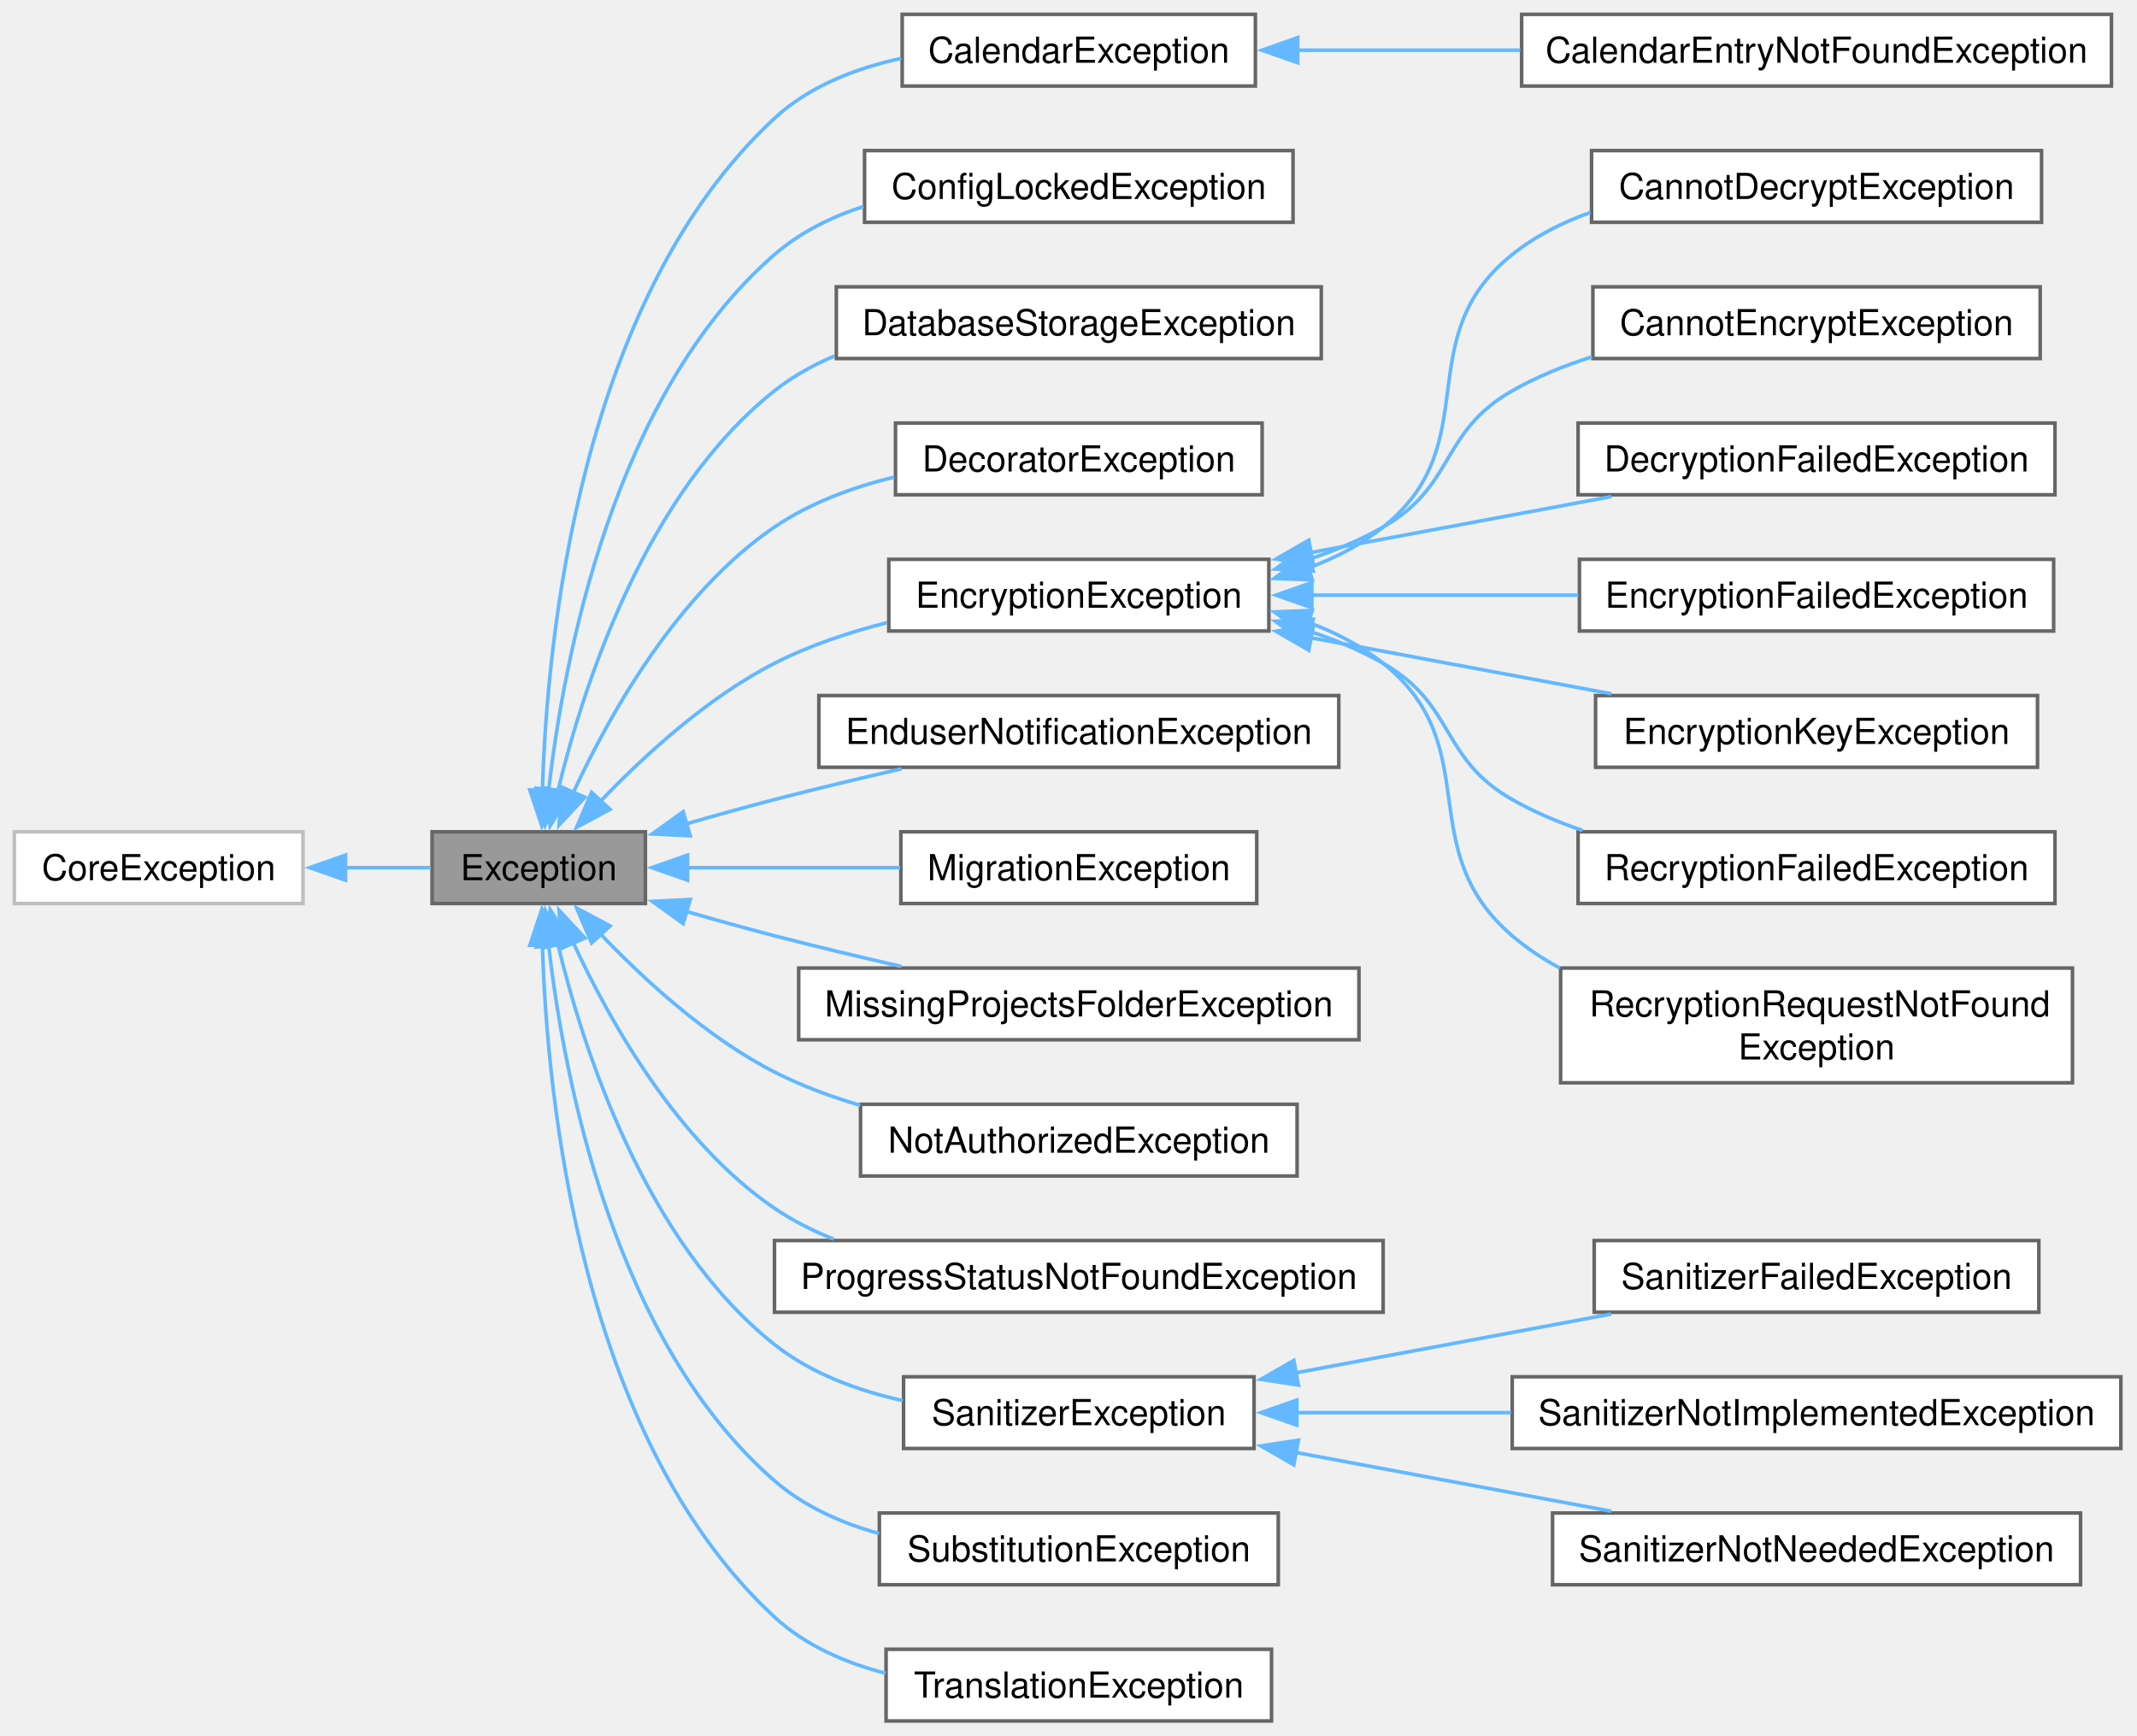
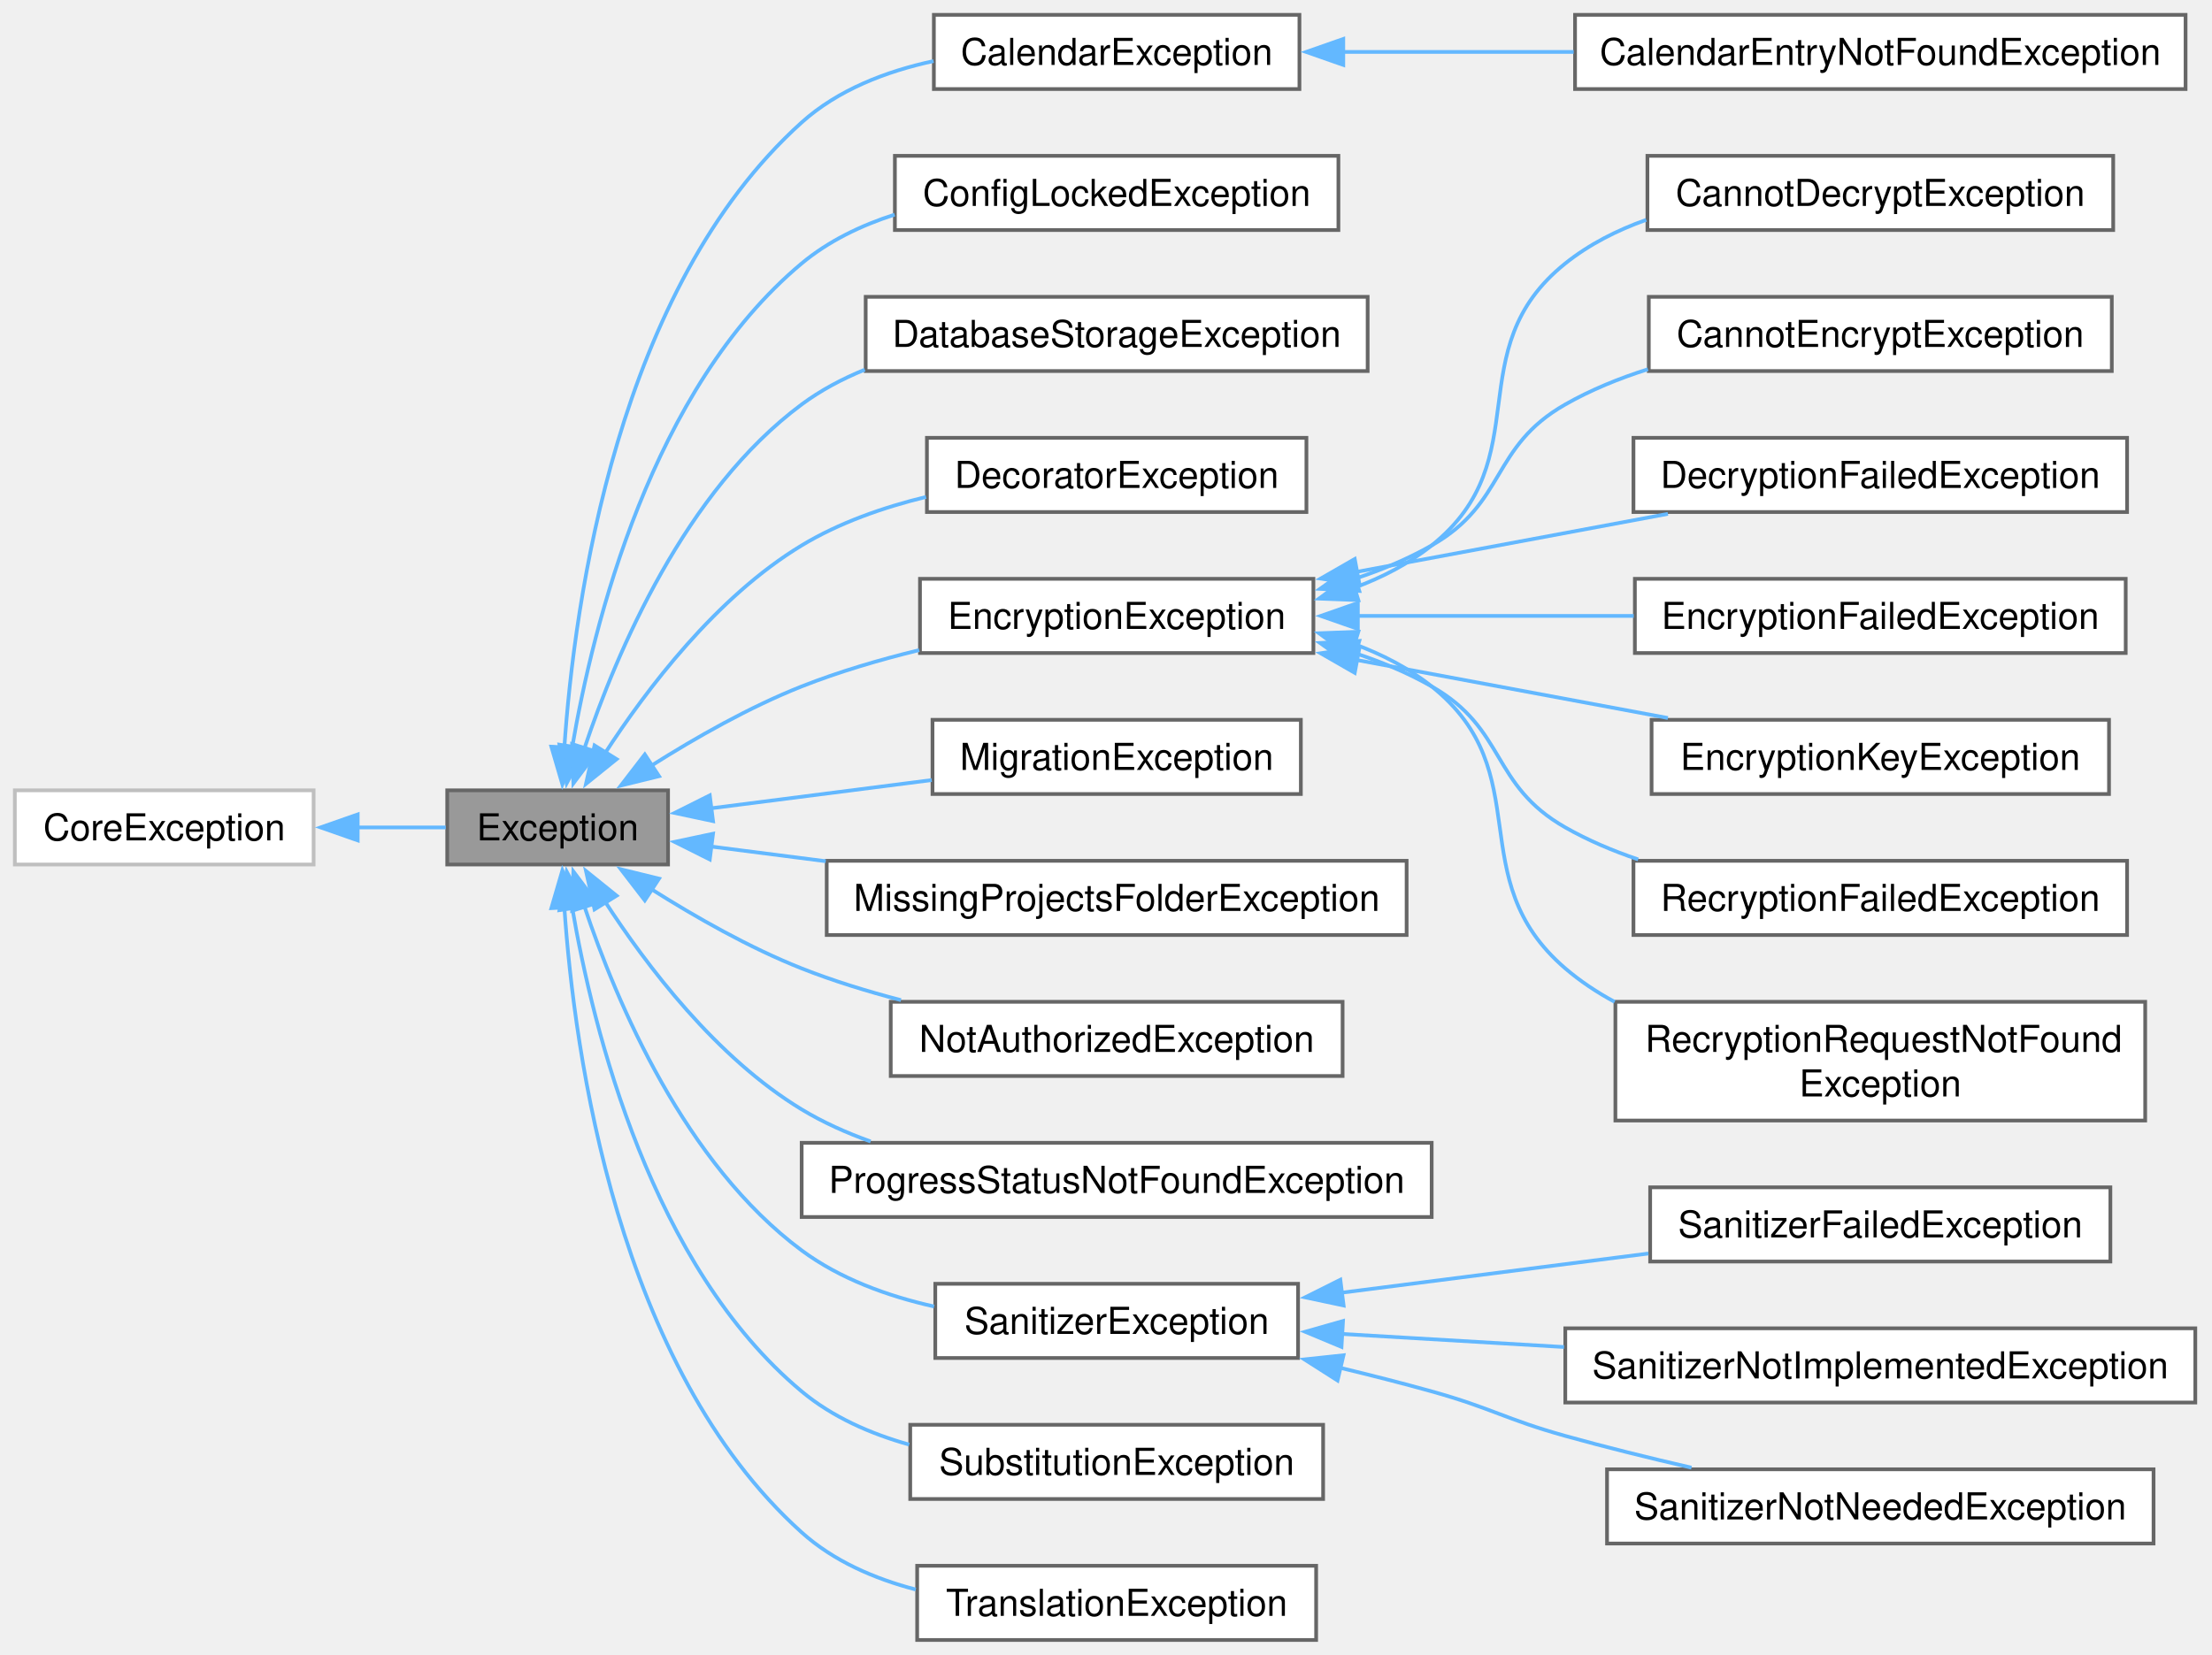
- <svg xmlns="http://www.w3.org/2000/svg" xmlns:xlink="http://www.w3.org/1999/xlink" width="596pt" height="484pt" viewBox="0.00 0.00 596.00 484.00">
-   <g id="graph0" class="graph" transform="scale(1 1) rotate(0) translate(4 480)">
+ <svg xmlns="http://www.w3.org/2000/svg" xmlns:xlink="http://www.w3.org/1999/xlink" width="596pt" height="446pt" viewBox="0.00 0.00 596.00 446.00">
+   <g id="graph0" class="graph" transform="scale(1 1) rotate(0) translate(4 442)">
    <g id="Node000001" class="node">
      <g id="a_Node000001">
        <a xlink:title="General abstraction base-class.">
-           <polygon fill="#999999" stroke="#666666" points="176,-248 116.5,-248 116.5,-228 176,-228 176,-248" />
-           <text xml:space="preserve" text-anchor="middle" x="146.25" y="-234.5" font-family="Helvetica,sans-Serif" font-size="10.00">Exception</text>
+           <polygon fill="#999999" stroke="#666666" points="176,-229 116.5,-229 116.5,-209 176,-209 176,-229" />
+           <text xml:space="preserve" text-anchor="middle" x="146.25" y="-215.5" font-family="Helvetica,sans-Serif" font-size="10.00">Exception</text>
        </a>
      </g>
    </g>
    <g id="Node000003" class="node">
      <g id="a_Node000003">
        <a xlink:href="class_o_c_a_1_1_c_a_f_e_v_d_b_1_1_exceptions_1_1_calendar_exception.html" target="_top" xlink:title="General abstraction base-class.">
-           <polygon fill="white" stroke="#666666" points="346.12,-476 247.62,-476 247.62,-456 346.12,-456 346.12,-476" />
-           <text xml:space="preserve" text-anchor="middle" x="296.88" y="-462.5" font-family="Helvetica,sans-Serif" font-size="10.00">CalendarException</text>
+           <polygon fill="white" stroke="#666666" points="346.12,-438 247.62,-438 247.62,-418 346.12,-418 346.12,-438" />
+           <text xml:space="preserve" text-anchor="middle" x="296.88" y="-424.5" font-family="Helvetica,sans-Serif" font-size="10.00">CalendarException</text>
        </a>
      </g>
    </g>
    <g id="edge2_Node000001_Node000003" class="edge">
      <g id="a_edge2_Node000001_Node000003">
        <a xlink:title=" ">
-           <path fill="none" stroke="#63b8ff" d="M147.27,-259.48C148.53,-301.91 157.67,-396.74 212,-447 221.64,-455.92 234.57,-460.96 247.38,-463.72" />
-           <polygon fill="#63b8ff" stroke="#63b8ff" points="150.77,-259.55 147.11,-249.61 143.77,-259.67 150.77,-259.55" />
+           <path fill="none" stroke="#63b8ff" d="M148.05,-240.43C150.73,-279.94 162.31,-364.3 212,-409 221.77,-417.79 234.73,-422.78 247.54,-425.54" />
+           <polygon fill="#63b8ff" stroke="#63b8ff" points="151.55,-240.39 147.53,-230.59 144.56,-240.76 151.55,-240.39" />
        </a>
      </g>
    </g>
    <g id="Node000005" class="node">
      <g id="a_Node000005">
        <a xlink:href="class_o_c_a_1_1_c_a_f_e_v_d_b_1_1_exceptions_1_1_config_locked_exception.html" target="_top" xlink:title=" ">
-           <polygon fill="white" stroke="#666666" points="356.62,-438 237.12,-438 237.12,-418 356.62,-418 356.62,-438" />
-           <text xml:space="preserve" text-anchor="middle" x="296.88" y="-424.5" font-family="Helvetica,sans-Serif" font-size="10.00">ConfigLockedException</text>
+           <polygon fill="white" stroke="#666666" points="356.62,-400 237.12,-400 237.12,-380 356.62,-380 356.62,-400" />
+           <text xml:space="preserve" text-anchor="middle" x="296.88" y="-386.5" font-family="Helvetica,sans-Serif" font-size="10.00">ConfigLockedException</text>
        </a>
      </g>
    </g>
    <g id="edge4_Node000001_Node000005" class="edge">
      <g id="a_edge4_Node000001_Node000005">
        <a xlink:title=" ">
-           <path fill="none" stroke="#63b8ff" d="M149.01,-259.58C153.18,-296.09 167,-369.87 212,-409 219.1,-415.17 227.78,-419.46 236.84,-422.41" />
-           <polygon fill="#63b8ff" stroke="#63b8ff" points="152.51,-259.46 148.05,-249.85 145.54,-260.14 152.51,-259.46" />
+           <path fill="none" stroke="#63b8ff" d="M150.16,-240.53C155.83,-273.77 171.58,-337.27 212,-371 219.22,-377.03 227.97,-381.24 237.05,-384.16" />
+           <polygon fill="#63b8ff" stroke="#63b8ff" points="153.66,-240.24 148.68,-230.89 146.74,-241.3 153.66,-240.24" />
        </a>
      </g>
    </g>
    <g id="Node000006" class="node">
      <g id="a_Node000006">
        <a xlink:href="class_o_c_a_1_1_c_a_f_e_v_d_b_1_1_exceptions_1_1_database_storage_exception.html" target="_top" xlink:title="Exception class tag for the database storage backend.">
-           <polygon fill="white" stroke="#666666" points="364.5,-400 229.25,-400 229.25,-380 364.5,-380 364.5,-400" />
-           <text xml:space="preserve" text-anchor="middle" x="296.88" y="-386.5" font-family="Helvetica,sans-Serif" font-size="10.00">DatabaseStorageException</text>
+           <polygon fill="white" stroke="#666666" points="364.5,-362 229.25,-362 229.25,-342 364.5,-342 364.5,-362" />
+           <text xml:space="preserve" text-anchor="middle" x="296.88" y="-348.5" font-family="Helvetica,sans-Serif" font-size="10.00">DatabaseStorageException</text>
        </a>
      </g>
    </g>
    <g id="edge5_Node000001_Node000006" class="edge">
      <g id="a_edge5_Node000001_Node000006">
        <a xlink:title=" ">
-           <path fill="none" stroke="#63b8ff" d="M151.58,-259.36C158.77,-289.1 176.08,-342.52 212,-371 217.03,-374.99 222.74,-378.17 228.75,-380.71" />
-           <polygon fill="#63b8ff" stroke="#63b8ff" points="155.02,-258.68 149.43,-249.68 148.19,-260.2 155.02,-258.68" />
+           <path fill="none" stroke="#63b8ff" d="M153.47,-240.32C162.19,-266.33 180.6,-309.7 212,-333 217.16,-336.83 222.95,-339.9 229.01,-342.37" />
+           <polygon fill="#63b8ff" stroke="#63b8ff" points="156.83,-239.36 150.49,-230.87 150.15,-241.46 156.83,-239.36" />
        </a>
      </g>
    </g>
    <g id="Node000007" class="node">
      <g id="a_Node000007">
        <a xlink:href="class_o_c_a_1_1_c_a_f_e_v_d_b_1_1_exceptions_1_1_decorator_exception.html" target="_top" xlink:title="Base-class for database exceptions.">
-           <polygon fill="white" stroke="#666666" points="348,-362 245.75,-362 245.75,-342 348,-342 348,-362" />
-           <text xml:space="preserve" text-anchor="middle" x="296.88" y="-348.5" font-family="Helvetica,sans-Serif" font-size="10.00">DecoratorException</text>
+           <polygon fill="white" stroke="#666666" points="348,-324 245.75,-324 245.75,-304 348,-304 348,-324" />
+           <text xml:space="preserve" text-anchor="middle" x="296.88" y="-310.5" font-family="Helvetica,sans-Serif" font-size="10.00">DecoratorException</text>
        </a>
      </g>
    </g>
    <g id="edge6_Node000001_Node000007" class="edge">
      <g id="a_edge6_Node000001_Node000007">
        <a xlink:title=" ">
-           <path fill="none" stroke="#63b8ff" d="M155.92,-259.01C166.07,-280.94 185.01,-314.63 212,-333 221.87,-339.72 233.77,-344.1 245.45,-346.94" />
-           <polygon fill="#63b8ff" stroke="#63b8ff" points="159.13,-257.63 151.91,-249.88 152.72,-260.44 159.13,-257.63" />
+           <path fill="none" stroke="#63b8ff" d="M158.88,-238.78C170.21,-256.28 189.06,-281.13 212,-295 222.09,-301.1 233.94,-305.25 245.51,-308.07" />
+           <polygon fill="#63b8ff" stroke="#63b8ff" points="162.14,-237.4 153.89,-230.75 156.19,-241.09 162.14,-237.4" />
        </a>
      </g>
    </g>
    <g id="Node000008" class="node">
      <g id="a_Node000008">
        <a xlink:href="class_o_c_a_1_1_c_a_f_e_v_d_b_1_1_exceptions_1_1_encryption_exception.html" target="_top" xlink:title="Base class for other exceptions.">
-           <polygon fill="white" stroke="#666666" points="349.88,-324 243.88,-324 243.88,-304 349.88,-304 349.88,-324" />
-           <text xml:space="preserve" text-anchor="middle" x="296.88" y="-310.5" font-family="Helvetica,sans-Serif" font-size="10.00">EncryptionException</text>
+           <polygon fill="white" stroke="#666666" points="349.88,-286 243.88,-286 243.88,-266 349.88,-266 349.88,-286" />
+           <text xml:space="preserve" text-anchor="middle" x="296.88" y="-272.5" font-family="Helvetica,sans-Serif" font-size="10.00">EncryptionException</text>
        </a>
      </g>
    </g>
    <g id="edge7_Node000001_Node000008" class="edge">
      <g id="a_edge7_Node000001_Node000008">
        <a xlink:title=" ">
-           <path fill="none" stroke="#63b8ff" d="M163.23,-256.26C175.37,-268.99 193.14,-285.37 212,-295 221.71,-299.96 232.7,-303.63 243.45,-306.36" />
-           <polygon fill="#63b8ff" stroke="#63b8ff" points="166.15,-254.26 156.81,-249.26 160.99,-259 166.15,-254.26" />
+           <path fill="none" stroke="#63b8ff" d="M171.55,-235.67C183.32,-243.11 197.94,-251.44 212,-257 222,-260.95 233,-264.19 243.66,-266.79" />
+           <polygon fill="#63b8ff" stroke="#63b8ff" points="173.57,-232.81 163.28,-230.28 169.74,-238.67 173.57,-232.81" />
        </a>
      </g>
    </g>
    <g id="Node000016" class="node">
      <g id="a_Node000016">
-         <a xlink:href="class_o_c_a_1_1_c_a_f_e_v_d_b_1_1_exceptions_1_1_enduser_notification_exception.html" target="_top" xlink:title="This exception should provide an error message which informs an end-user about an error.">
-           <polygon fill="white" stroke="#666666" points="369.38,-286 224.38,-286 224.38,-266 369.38,-266 369.38,-286" />
-           <text xml:space="preserve" text-anchor="middle" x="296.88" y="-272.5" font-family="Helvetica,sans-Serif" font-size="10.00">EnduserNotificationException</text>
-         </a>
-       </g>
-     </g>
-     <g id="edge15_Node000001_Node000016" class="edge">
-       <g id="a_edge15_Node000001_Node000016">
-         <a xlink:title=" ">
-           <path fill="none" stroke="#63b8ff" d="M187.27,-250.17C195.43,-252.53 203.97,-254.91 212,-257 223.42,-259.96 235.77,-262.91 247.41,-265.56" />
-           <polygon fill="#63b8ff" stroke="#63b8ff" points="188.51,-246.88 177.93,-247.42 186.53,-253.6 188.51,-246.88" />
-         </a>
-       </g>
-     </g>
-     <g id="Node000017" class="node">
-       <g id="a_Node000017">
        <a xlink:href="class_o_c_a_1_1_c_a_f_e_v_d_b_1_1_exceptions_1_1_migration_exception.html" target="_top" xlink:title="Base-class for database exceptions.">
          <polygon fill="white" stroke="#666666" points="346.5,-248 247.25,-248 247.25,-228 346.5,-228 346.5,-248" />
          <text xml:space="preserve" text-anchor="middle" x="296.88" y="-234.5" font-family="Helvetica,sans-Serif" font-size="10.00">MigrationException</text>
        </a>
      </g>
    </g>
-     <g id="edge16_Node000001_Node000017" class="edge">
-       <g id="a_edge16_Node000001_Node000017">
-         <a xlink:title=" ">
-           <path fill="none" stroke="#63b8ff" d="M187.73,-238C206.04,-238 227.83,-238 247.04,-238" />
-           <polygon fill="#63b8ff" stroke="#63b8ff" points="187.77,-234.5 177.77,-238 187.77,-241.5 187.77,-234.5" />
-         </a>
-       </g>
-     </g>
-     <g id="Node000018" class="node">
-       <g id="a_Node000018">
+     <g id="edge15_Node000001_Node000016" class="edge">
+       <g id="a_edge15_Node000001_Node000016">
+         <a xlink:title=" ">
+           <path fill="none" stroke="#63b8ff" d="M187.47,-224.14C205.83,-226.49 227.74,-229.29 247.04,-231.76" />
+           <polygon fill="#63b8ff" stroke="#63b8ff" points="188.12,-220.7 177.76,-222.9 187.24,-227.64 188.12,-220.7" />
+         </a>
+       </g>
+     </g>
+     <g id="Node000017" class="node">
+       <g id="a_Node000017">
        <a xlink:href="class_o_c_a_1_1_c_a_f_e_v_d_b_1_1_exceptions_1_1_missing_projects_folder_exception.html" target="_top" xlink:title=" ">
          <polygon fill="white" stroke="#666666" points="375,-210 218.75,-210 218.75,-190 375,-190 375,-210" />
          <text xml:space="preserve" text-anchor="middle" x="296.88" y="-196.5" font-family="Helvetica,sans-Serif" font-size="10.00">MissingProjectsFolderException</text>
        </a>
      </g>
    </g>
-     <g id="edge17_Node000001_Node000018" class="edge">
-       <g id="a_edge17_Node000001_Node000018">
-         <a xlink:title=" ">
-           <path fill="none" stroke="#63b8ff" d="M187.27,-225.83C195.43,-223.47 203.97,-221.09 212,-219 223.42,-216.04 235.77,-213.09 247.41,-210.44" />
-           <polygon fill="#63b8ff" stroke="#63b8ff" points="186.53,-222.4 177.93,-228.58 188.51,-229.12 186.53,-222.4" />
-         </a>
-       </g>
-     </g>
-     <g id="Node000019" class="node">
-       <g id="a_Node000019">
+     <g id="edge16_Node000001_Node000017" class="edge">
+       <g id="a_edge16_Node000001_Node000017">
+         <a xlink:title=" ">
+           <path fill="none" stroke="#63b8ff" d="M187.49,-213.86C197.14,-212.62 207.77,-211.26 218.49,-209.89" />
+           <polygon fill="#63b8ff" stroke="#63b8ff" points="187.24,-210.36 177.76,-215.1 188.12,-217.3 187.24,-210.36" />
+         </a>
+       </g>
+     </g>
+     <g id="Node000018" class="node">
+       <g id="a_Node000018">
        <a xlink:href="class_o_c_a_1_1_c_a_f_e_v_d_b_1_1_exceptions_1_1_not_authorized_exception.html" target="_top" xlink:title="Exception thrown if the AuthorizationService denies access.">
          <polygon fill="white" stroke="#666666" points="357.75,-172 236,-172 236,-152 357.75,-152 357.75,-172" />
          <text xml:space="preserve" text-anchor="middle" x="296.88" y="-158.5" font-family="Helvetica,sans-Serif" font-size="10.00">NotAuthorizedException</text>
        </a>
      </g>
    </g>
-     <g id="edge18_Node000001_Node000019" class="edge">
-       <g id="a_edge18_Node000001_Node000019">
-         <a xlink:title=" ">
-           <path fill="none" stroke="#63b8ff" d="M163.23,-219.74C175.37,-207.01 193.14,-190.63 212,-181 219.45,-177.2 227.65,-174.15 235.92,-171.71" />
-           <polygon fill="#63b8ff" stroke="#63b8ff" points="160.99,-217 156.81,-226.74 166.15,-221.74 160.99,-217" />
-         </a>
-       </g>
-     </g>
-     <g id="Node000020" class="node">
-       <g id="a_Node000020">
+     <g id="edge17_Node000001_Node000018" class="edge">
+       <g id="a_edge17_Node000001_Node000018">
+         <a xlink:title=" ">
+           <path fill="none" stroke="#63b8ff" d="M171.55,-202.33C183.32,-194.89 197.94,-186.56 212,-181 220.47,-177.65 229.66,-174.82 238.76,-172.45" />
+           <polygon fill="#63b8ff" stroke="#63b8ff" points="169.74,-199.33 163.28,-207.72 173.57,-205.19 169.74,-199.33" />
+         </a>
+       </g>
+     </g>
+     <g id="Node000019" class="node">
+       <g id="a_Node000019">
        <a xlink:href="class_o_c_a_1_1_c_a_f_e_v_d_b_1_1_exceptions_1_1_progress_status_not_found_exception.html" target="_top" xlink:title=" ">
          <polygon fill="white" stroke="#666666" points="381.75,-134 212,-134 212,-114 381.75,-114 381.75,-134" />
          <text xml:space="preserve" text-anchor="middle" x="296.88" y="-120.5" font-family="Helvetica,sans-Serif" font-size="10.00">ProgressStatusNotFoundException</text>
        </a>
      </g>
    </g>
-     <g id="edge19_Node000001_Node000020" class="edge">
-       <g id="a_edge19_Node000001_Node000020">
-         <a xlink:title=" ">
-           <path fill="none" stroke="#63b8ff" d="M155.92,-216.99C166.07,-195.06 185.01,-161.37 212,-143 217.06,-139.56 222.65,-136.73 228.47,-134.41" />
-           <polygon fill="#63b8ff" stroke="#63b8ff" points="152.72,-215.56 151.91,-226.12 159.13,-218.37 152.72,-215.56" />
-         </a>
-       </g>
-     </g>
-     <g id="Node000021" class="node">
-       <g id="a_Node000021">
+     <g id="edge18_Node000001_Node000019" class="edge">
+       <g id="a_edge18_Node000001_Node000019">
+         <a xlink:title=" ">
+           <path fill="none" stroke="#63b8ff" d="M158.88,-199.22C170.21,-181.72 189.06,-156.87 212,-143 217.75,-139.52 224.07,-136.68 230.58,-134.36" />
+           <polygon fill="#63b8ff" stroke="#63b8ff" points="156.19,-196.91 153.89,-207.25 162.14,-200.6 156.19,-196.91" />
+         </a>
+       </g>
+     </g>
+     <g id="Node000020" class="node">
+       <g id="a_Node000020">
        <a xlink:href="class_o_c_a_1_1_c_a_f_e_v_d_b_1_1_exceptions_1_1_sanitizer_exception.html" target="_top" xlink:title="Exceptions thrown by the database sanitizers.">
          <polygon fill="white" stroke="#666666" points="345.75,-96 248,-96 248,-76 345.75,-76 345.75,-96" />
          <text xml:space="preserve" text-anchor="middle" x="296.88" y="-82.5" font-family="Helvetica,sans-Serif" font-size="10.00">SanitizerException</text>
        </a>
      </g>
    </g>
-     <g id="edge20_Node000001_Node000021" class="edge">
-       <g id="a_edge20_Node000001_Node000021">
-         <a xlink:title=" ">
-           <path fill="none" stroke="#63b8ff" d="M151.58,-216.64C158.77,-186.9 176.08,-133.48 212,-105 222.18,-96.93 235.13,-92.15 247.79,-89.36" />
-           <polygon fill="#63b8ff" stroke="#63b8ff" points="148.19,-215.8 149.43,-226.32 155.02,-217.32 148.19,-215.8" />
-         </a>
-       </g>
-     </g>
-     <g id="Node000025" class="node">
-       <g id="a_Node000025">
+     <g id="edge19_Node000001_Node000020" class="edge">
+       <g id="a_edge19_Node000001_Node000020">
+         <a xlink:title=" ">
+           <path fill="none" stroke="#63b8ff" d="M153.47,-197.68C162.19,-171.67 180.6,-128.3 212,-105 222.31,-97.35 235.16,-92.69 247.68,-89.88" />
+           <polygon fill="#63b8ff" stroke="#63b8ff" points="150.15,-196.54 150.49,-207.13 156.83,-198.64 150.15,-196.54" />
+         </a>
+       </g>
+     </g>
+     <g id="Node000024" class="node">
+       <g id="a_Node000024">
        <a xlink:href="class_o_c_a_1_1_c_a_f_e_v_d_b_1_1_exceptions_1_1_substitution_exception.html" target="_top" xlink:title=" ">
          <polygon fill="white" stroke="#666666" points="352.5,-58 241.25,-58 241.25,-38 352.5,-38 352.5,-58" />
          <text xml:space="preserve" text-anchor="middle" x="296.88" y="-44.5" font-family="Helvetica,sans-Serif" font-size="10.00">SubstitutionException</text>
        </a>
      </g>
    </g>
-     <g id="edge24_Node000001_Node000025" class="edge">
-       <g id="a_edge24_Node000001_Node000025">
-         <a xlink:title=" ">
-           <path fill="none" stroke="#63b8ff" d="M149.01,-216.42C153.18,-179.91 167,-106.13 212,-67 220.22,-59.85 230.58,-55.23 241.18,-52.28" />
-           <polygon fill="#63b8ff" stroke="#63b8ff" points="145.54,-215.86 148.05,-226.15 152.51,-216.54 145.54,-215.86" />
-         </a>
-       </g>
-     </g>
-     <g id="Node000026" class="node">
-       <g id="a_Node000026">
+     <g id="edge23_Node000001_Node000024" class="edge">
+       <g id="a_edge23_Node000001_Node000024">
+         <a xlink:title=" ">
+           <path fill="none" stroke="#63b8ff" d="M150.16,-197.47C155.83,-164.23 171.58,-100.73 212,-67 220.25,-60.11 230.5,-55.6 240.96,-52.66" />
+           <polygon fill="#63b8ff" stroke="#63b8ff" points="146.74,-196.7 148.68,-207.11 153.66,-197.76 146.74,-196.7" />
+         </a>
+       </g>
+     </g>
+     <g id="Node000025" class="node">
+       <g id="a_Node000025">
        <a xlink:href="class_o_c_a_1_1_c_a_f_e_v_d_b_1_1_exceptions_1_1_translation_exception.html" target="_top" xlink:title="Base-class for database exceptions.">
          <polygon fill="white" stroke="#666666" points="350.62,-20 243.12,-20 243.12,0 350.62,0 350.62,-20" />
          <text xml:space="preserve" text-anchor="middle" x="296.88" y="-6.5" font-family="Helvetica,sans-Serif" font-size="10.00">TranslationException</text>
        </a>
      </g>
    </g>
-     <g id="edge25_Node000001_Node000026" class="edge">
-       <g id="a_edge25_Node000001_Node000026">
-         <a xlink:title=" ">
-           <path fill="none" stroke="#63b8ff" d="M147.27,-216.52C148.53,-174.09 157.67,-79.26 212,-29 220.55,-21.09 231.67,-16.24 243.01,-13.31" />
-           <polygon fill="#63b8ff" stroke="#63b8ff" points="143.77,-216.33 147.11,-226.39 150.77,-216.45 143.77,-216.33" />
+     <g id="edge24_Node000001_Node000025" class="edge">
+       <g id="a_edge24_Node000001_Node000025">
+         <a xlink:title=" ">
+           <path fill="none" stroke="#63b8ff" d="M148.05,-197.57C150.73,-158.06 162.31,-73.7 212,-29 220.55,-21.31 231.54,-16.53 242.74,-13.6" />
+           <polygon fill="#63b8ff" stroke="#63b8ff" points="144.56,-197.24 147.53,-207.41 151.55,-197.61 144.56,-197.24" />
        </a>
      </g>
    </g>
    <g id="Node000002" class="node">
      <g id="a_Node000002">
        <a xlink:title=" ">
-           <polygon fill="white" stroke="#bfbfbf" points="80.5,-248 0,-248 0,-228 80.5,-228 80.5,-248" />
-           <text xml:space="preserve" text-anchor="middle" x="40.25" y="-234.5" font-family="Helvetica,sans-Serif" font-size="10.00">CoreException</text>
+           <polygon fill="white" stroke="#bfbfbf" points="80.5,-229 0,-229 0,-209 80.5,-209 80.5,-229" />
+           <text xml:space="preserve" text-anchor="middle" x="40.25" y="-215.5" font-family="Helvetica,sans-Serif" font-size="10.00">CoreException</text>
        </a>
      </g>
    </g>
    <g id="edge1_Node000001_Node000002" class="edge">
      <g id="a_edge1_Node000001_Node000002">
        <a xlink:title=" ">
-           <path fill="none" stroke="#63b8ff" d="M92.31,-238C100.47,-238 108.67,-238 116.1,-238" />
-           <polygon fill="#63b8ff" stroke="#63b8ff" points="92.38,-234.5 82.38,-238 92.38,-241.5 92.38,-234.5" />
+           <path fill="none" stroke="#63b8ff" d="M92.31,-219C100.47,-219 108.67,-219 116.1,-219" />
+           <polygon fill="#63b8ff" stroke="#63b8ff" points="92.38,-215.5 82.38,-219 92.38,-222.5 92.38,-215.5" />
        </a>
      </g>
    </g>
    <g id="Node000004" class="node">
      <g id="a_Node000004">
        <a xlink:href="class_o_c_a_1_1_c_a_f_e_v_d_b_1_1_exceptions_1_1_calendar_entry_not_found_exception.html" target="_top" xlink:title="General abstraction base-class.">
-           <polygon fill="white" stroke="#666666" points="584.88,-476 420.38,-476 420.38,-456 584.88,-456 584.88,-476" />
-           <text xml:space="preserve" text-anchor="middle" x="502.62" y="-462.5" font-family="Helvetica,sans-Serif" font-size="10.00">CalendarEntryNotFoundException</text>
+           <polygon fill="white" stroke="#666666" points="584.88,-438 420.38,-438 420.38,-418 584.88,-418 584.88,-438" />
+           <text xml:space="preserve" text-anchor="middle" x="502.62" y="-424.5" font-family="Helvetica,sans-Serif" font-size="10.00">CalendarEntryNotFoundException</text>
        </a>
      </g>
    </g>
    <g id="edge3_Node000003_Node000004" class="edge">
      <g id="a_edge3_Node000003_Node000004">
        <a xlink:title=" ">
-           <path fill="none" stroke="#63b8ff" d="M357.87,-466C377.33,-466 399.26,-466 420.01,-466" />
-           <polygon fill="#63b8ff" stroke="#63b8ff" points="357.93,-462.5 347.93,-466 357.93,-469.5 357.93,-462.5" />
+           <path fill="none" stroke="#63b8ff" d="M357.87,-428C377.33,-428 399.26,-428 420.01,-428" />
+           <polygon fill="#63b8ff" stroke="#63b8ff" points="357.93,-424.5 347.93,-428 357.93,-431.5 357.93,-424.5" />
        </a>
      </g>
    </g>
    <g id="Node000009" class="node">
      <g id="a_Node000009">
        <a xlink:href="class_o_c_a_1_1_c_a_f_e_v_d_b_1_1_exceptions_1_1_cannot_decrypt_exception.html" target="_top" xlink:title=" ">
-           <polygon fill="white" stroke="#666666" points="565.38,-438 439.88,-438 439.88,-418 565.38,-418 565.38,-438" />
-           <text xml:space="preserve" text-anchor="middle" x="502.62" y="-424.5" font-family="Helvetica,sans-Serif" font-size="10.00">CannotDecryptException</text>
+           <polygon fill="white" stroke="#666666" points="565.38,-400 439.88,-400 439.88,-380 565.38,-380 565.38,-400" />
+           <text xml:space="preserve" text-anchor="middle" x="502.62" y="-386.5" font-family="Helvetica,sans-Serif" font-size="10.00">CannotDecryptException</text>
        </a>
      </g>
    </g>
    <g id="edge8_Node000008_Node000009" class="edge">
      <g id="a_edge8_Node000008_Node000009">
        <a xlink:title=" ">
-           <path fill="none" stroke="#63b8ff" d="M360.8,-321.56C368.36,-324.34 375.57,-328.05 381.75,-333 410.92,-356.37 388.58,-385.63 417.75,-409 424.16,-414.14 431.68,-417.94 439.55,-420.75" />
-           <polygon fill="#63b8ff" stroke="#63b8ff" points="361.99,-318.26 351.4,-318.67 359.93,-324.95 361.99,-318.26" />
+           <path fill="none" stroke="#63b8ff" d="M360.8,-283.56C368.36,-286.34 375.57,-290.05 381.75,-295 410.92,-318.37 388.58,-347.63 417.75,-371 424.16,-376.14 431.68,-379.94 439.55,-382.75" />
+           <polygon fill="#63b8ff" stroke="#63b8ff" points="361.99,-280.26 351.4,-280.67 359.93,-286.95 361.99,-280.26" />
        </a>
      </g>
    </g>
    <g id="Node000010" class="node">
      <g id="a_Node000010">
        <a xlink:href="class_o_c_a_1_1_c_a_f_e_v_d_b_1_1_exceptions_1_1_cannot_encrypt_exception.html" target="_top" xlink:title=" ">
-           <polygon fill="white" stroke="#666666" points="565,-400 440.25,-400 440.25,-380 565,-380 565,-400" />
-           <text xml:space="preserve" text-anchor="middle" x="502.62" y="-386.5" font-family="Helvetica,sans-Serif" font-size="10.00">CannotEncryptException</text>
+           <polygon fill="white" stroke="#666666" points="565,-362 440.25,-362 440.25,-342 565,-342 565,-362" />
+           <text xml:space="preserve" text-anchor="middle" x="502.62" y="-348.5" font-family="Helvetica,sans-Serif" font-size="10.00">CannotEncryptException</text>
        </a>
      </g>
    </g>
    <g id="edge9_Node000008_Node000010" class="edge">
      <g id="a_edge9_Node000008_Node000010">
        <a xlink:title=" ">
-           <path fill="none" stroke="#63b8ff" d="M361.18,-324.06C368.36,-326.43 375.37,-329.37 381.75,-333 401.97,-344.51 397.53,-359.49 417.75,-371 424.63,-374.92 432.25,-378.02 440.02,-380.49" />
-           <polygon fill="#63b8ff" stroke="#63b8ff" points="362.25,-320.73 351.67,-321.29 360.29,-327.45 362.25,-320.73" />
+           <path fill="none" stroke="#63b8ff" d="M361.18,-286.06C368.36,-288.43 375.37,-291.37 381.75,-295 401.97,-306.51 397.53,-321.49 417.75,-333 424.63,-336.92 432.25,-340.02 440.02,-342.49" />
+           <polygon fill="#63b8ff" stroke="#63b8ff" points="362.25,-282.73 351.67,-283.29 360.29,-289.45 362.25,-282.73" />
        </a>
      </g>
    </g>
    <g id="Node000011" class="node">
      <g id="a_Node000011">
        <a xlink:href="class_o_c_a_1_1_c_a_f_e_v_d_b_1_1_exceptions_1_1_decryption_failed_exception.html" target="_top" xlink:title=" ">
-           <polygon fill="white" stroke="#666666" points="569.12,-362 436.12,-362 436.12,-342 569.12,-342 569.12,-362" />
-           <text xml:space="preserve" text-anchor="middle" x="502.62" y="-348.5" font-family="Helvetica,sans-Serif" font-size="10.00">DecryptionFailedException</text>
+           <polygon fill="white" stroke="#666666" points="569.12,-324 436.12,-324 436.12,-304 569.12,-304 569.12,-324" />
+           <text xml:space="preserve" text-anchor="middle" x="502.62" y="-310.5" font-family="Helvetica,sans-Serif" font-size="10.00">DecryptionFailedException</text>
        </a>
      </g>
    </g>
    <g id="edge10_Node000008_Node000011" class="edge">
      <g id="a_edge10_Node000008_Node000011">
        <a xlink:title=" ">
-           <path fill="none" stroke="#63b8ff" d="M361.57,-325.88C388.43,-330.89 419.41,-336.67 445.4,-341.51" />
-           <polygon fill="#63b8ff" stroke="#63b8ff" points="362.31,-322.46 351.83,-324.06 361.02,-329.34 362.31,-322.46" />
+           <path fill="none" stroke="#63b8ff" d="M361.57,-287.88C388.43,-292.89 419.41,-298.67 445.4,-303.51" />
+           <polygon fill="#63b8ff" stroke="#63b8ff" points="362.31,-284.46 351.83,-286.06 361.02,-291.34 362.31,-284.46" />
        </a>
      </g>
    </g>
    <g id="Node000012" class="node">
      <g id="a_Node000012">
        <a xlink:href="class_o_c_a_1_1_c_a_f_e_v_d_b_1_1_exceptions_1_1_encryption_failed_exception.html" target="_top" xlink:title=" ">
-           <polygon fill="white" stroke="#666666" points="568.75,-324 436.5,-324 436.5,-304 568.75,-304 568.75,-324" />
-           <text xml:space="preserve" text-anchor="middle" x="502.62" y="-310.5" font-family="Helvetica,sans-Serif" font-size="10.00">EncryptionFailedException</text>
+           <polygon fill="white" stroke="#666666" points="568.75,-286 436.5,-286 436.5,-266 568.75,-266 568.75,-286" />
+           <text xml:space="preserve" text-anchor="middle" x="502.62" y="-272.5" font-family="Helvetica,sans-Serif" font-size="10.00">EncryptionFailedException</text>
        </a>
      </g>
    </g>
    <g id="edge11_Node000008_Node000012" class="edge">
      <g id="a_edge11_Node000008_Node000012">
        <a xlink:title=" ">
-           <path fill="none" stroke="#63b8ff" d="M361.7,-314C385.42,-314 412.34,-314 436.2,-314" />
-           <polygon fill="#63b8ff" stroke="#63b8ff" points="361.86,-310.5 351.86,-314 361.86,-317.5 361.86,-310.5" />
+           <path fill="none" stroke="#63b8ff" d="M361.7,-276C385.42,-276 412.34,-276 436.2,-276" />
+           <polygon fill="#63b8ff" stroke="#63b8ff" points="361.86,-272.5 351.86,-276 361.86,-279.5 361.86,-272.5" />
        </a>
      </g>
    </g>
    <g id="Node000013" class="node">
      <g id="a_Node000013">
        <a xlink:href="class_o_c_a_1_1_c_a_f_e_v_d_b_1_1_exceptions_1_1_encryption_key_exception.html" target="_top" xlink:title=" ">
-           <polygon fill="white" stroke="#666666" points="564.25,-286 441,-286 441,-266 564.25,-266 564.25,-286" />
-           <text xml:space="preserve" text-anchor="middle" x="502.62" y="-272.5" font-family="Helvetica,sans-Serif" font-size="10.00">EncryptionKeyException</text>
+           <polygon fill="white" stroke="#666666" points="564.25,-248 441,-248 441,-228 564.25,-228 564.25,-248" />
+           <text xml:space="preserve" text-anchor="middle" x="502.62" y="-234.5" font-family="Helvetica,sans-Serif" font-size="10.00">EncryptionKeyException</text>
        </a>
      </g>
    </g>
    <g id="edge12_Node000008_Node000013" class="edge">
      <g id="a_edge12_Node000008_Node000013">
        <a xlink:title=" ">
-           <path fill="none" stroke="#63b8ff" d="M361.57,-302.12C388.43,-297.11 419.41,-291.33 445.4,-286.49" />
-           <polygon fill="#63b8ff" stroke="#63b8ff" points="361.02,-298.66 351.83,-303.94 362.31,-305.54 361.02,-298.66" />
+           <path fill="none" stroke="#63b8ff" d="M361.57,-264.12C388.43,-259.11 419.41,-253.33 445.4,-248.49" />
+           <polygon fill="#63b8ff" stroke="#63b8ff" points="361.02,-260.66 351.83,-265.94 362.31,-267.54 361.02,-260.66" />
        </a>
      </g>
    </g>
    <g id="Node000014" class="node">
      <g id="a_Node000014">
        <a xlink:href="class_o_c_a_1_1_c_a_f_e_v_d_b_1_1_exceptions_1_1_recryption_failed_exception.html" target="_top" xlink:title=" ">
-           <polygon fill="white" stroke="#666666" points="569.12,-248 436.12,-248 436.12,-228 569.12,-228 569.12,-248" />
-           <text xml:space="preserve" text-anchor="middle" x="502.62" y="-234.5" font-family="Helvetica,sans-Serif" font-size="10.00">RecryptionFailedException</text>
+           <polygon fill="white" stroke="#666666" points="569.12,-210 436.12,-210 436.12,-190 569.12,-190 569.12,-210" />
+           <text xml:space="preserve" text-anchor="middle" x="502.62" y="-196.5" font-family="Helvetica,sans-Serif" font-size="10.00">RecryptionFailedException</text>
        </a>
      </g>
    </g>
    <g id="edge13_Node000008_Node000014" class="edge">
      <g id="a_edge13_Node000008_Node000014">
        <a xlink:title=" ">
-           <path fill="none" stroke="#63b8ff" d="M361.18,-303.94C368.36,-301.57 375.37,-298.63 381.75,-295 401.97,-283.49 397.53,-268.51 417.75,-257 423.85,-253.53 430.53,-250.69 437.39,-248.37" />
-           <polygon fill="#63b8ff" stroke="#63b8ff" points="360.29,-300.55 351.67,-306.71 362.25,-307.27 360.29,-300.55" />
+           <path fill="none" stroke="#63b8ff" d="M361.18,-265.94C368.36,-263.57 375.37,-260.63 381.75,-257 401.97,-245.49 397.53,-230.51 417.75,-219 423.85,-215.53 430.53,-212.69 437.39,-210.37" />
+           <polygon fill="#63b8ff" stroke="#63b8ff" points="360.29,-262.55 351.67,-268.71 362.25,-269.27 360.29,-262.55" />
        </a>
      </g>
    </g>
    <g id="Node000015" class="node">
      <g id="a_Node000015">
        <a xlink:href="class_o_c_a_1_1_c_a_f_e_v_d_b_1_1_exceptions_1_1_recryption_request_not_found_exception.html" target="_top" xlink:title=" ">
-           <polygon fill="white" stroke="#666666" points="574,-210 431.25,-210 431.25,-178 574,-178 574,-210" />
-           <text xml:space="preserve" text-anchor="start" x="439.25" y="-196.5" font-family="Helvetica,sans-Serif" font-size="10.00">RecryptionRequestNotFound</text>
-           <text xml:space="preserve" text-anchor="middle" x="502.62" y="-184.5" font-family="Helvetica,sans-Serif" font-size="10.00">Exception</text>
+           <polygon fill="white" stroke="#666666" points="574,-172 431.25,-172 431.25,-140 574,-140 574,-172" />
+           <text xml:space="preserve" text-anchor="start" x="439.25" y="-158.5" font-family="Helvetica,sans-Serif" font-size="10.00">RecryptionRequestNotFound</text>
+           <text xml:space="preserve" text-anchor="middle" x="502.62" y="-146.5" font-family="Helvetica,sans-Serif" font-size="10.00">Exception</text>
        </a>
      </g>
    </g>
    <g id="edge14_Node000008_Node000015" class="edge">
      <g id="a_edge14_Node000008_Node000015">
        <a xlink:title=" ">
-           <path fill="none" stroke="#63b8ff" d="M360.8,-306.44C368.36,-303.66 375.57,-299.95 381.75,-295 410.92,-271.63 389.38,-243.34 417.75,-219 421.79,-215.54 426.29,-212.55 431.05,-209.98" />
-           <polygon fill="#63b8ff" stroke="#63b8ff" points="359.93,-303.05 351.4,-309.33 361.99,-309.74 359.93,-303.05" />
+           <path fill="none" stroke="#63b8ff" d="M360.8,-268.44C368.36,-265.66 375.57,-261.95 381.75,-257 410.92,-233.63 389.38,-205.34 417.75,-181 421.79,-177.54 426.29,-174.55 431.05,-171.98" />
+           <polygon fill="#63b8ff" stroke="#63b8ff" points="359.93,-265.05 351.4,-271.33 361.99,-271.74 359.93,-265.05" />
+         </a>
+       </g>
+     </g>
+     <g id="Node000021" class="node">
+       <g id="a_Node000021">
+         <a xlink:href="class_o_c_a_1_1_c_a_f_e_v_d_b_1_1_exceptions_1_1_sanitizer_failed_exception.html" target="_top" xlink:title="Exception thrown if the respective sanitizer operation is not implemented.">
+           <polygon fill="white" stroke="#666666" points="564.62,-122 440.62,-122 440.62,-102 564.62,-102 564.62,-122" />
+           <text xml:space="preserve" text-anchor="middle" x="502.62" y="-108.5" font-family="Helvetica,sans-Serif" font-size="10.00">SanitizerFailedException</text>
+         </a>
+       </g>
+     </g>
+     <g id="edge20_Node000020_Node000021" class="edge">
+       <g id="a_edge20_Node000020_Node000021">
+         <a xlink:title=" ">
+           <path fill="none" stroke="#63b8ff" d="M357.39,-93.59C383.41,-96.91 413.91,-100.81 440.15,-104.16" />
+           <polygon fill="#63b8ff" stroke="#63b8ff" points="358.02,-90.15 347.66,-92.35 357.14,-97.09 358.02,-90.15" />
        </a>
      </g>
    </g>
    <g id="Node000022" class="node">
      <g id="a_Node000022">
-         <a xlink:href="class_o_c_a_1_1_c_a_f_e_v_d_b_1_1_exceptions_1_1_sanitizer_failed_exception.html" target="_top" xlink:title="Exception thrown if the respective sanitizer operation is not implemented.">
-           <polygon fill="white" stroke="#666666" points="564.62,-134 440.62,-134 440.62,-114 564.62,-114 564.62,-134" />
-           <text xml:space="preserve" text-anchor="middle" x="502.62" y="-120.5" font-family="Helvetica,sans-Serif" font-size="10.00">SanitizerFailedException</text>
-         </a>
-       </g>
-     </g>
-     <g id="edge21_Node000021_Node000022" class="edge">
-       <g id="a_edge21_Node000021_Node000022">
-         <a xlink:title=" ">
-           <path fill="none" stroke="#63b8ff" d="M357.32,-97.09C385.11,-102.27 418.01,-108.41 445.38,-113.51" />
-           <polygon fill="#63b8ff" stroke="#63b8ff" points="358.12,-93.68 347.65,-95.28 356.84,-100.56 358.12,-93.68" />
+         <a xlink:href="class_o_c_a_1_1_c_a_f_e_v_d_b_1_1_exceptions_1_1_sanitizer_not_implemented_exception.html" target="_top" xlink:title="Exception thrown if the respective sanitizer operation is not implemented.">
+           <polygon fill="white" stroke="#666666" points="587.5,-84 417.75,-84 417.75,-64 587.5,-64 587.5,-84" />
+           <text xml:space="preserve" text-anchor="middle" x="502.62" y="-70.5" font-family="Helvetica,sans-Serif" font-size="10.00">SanitizerNotImplementedException</text>
+         </a>
+       </g>
+     </g>
+     <g id="edge21_Node000020_Node000022" class="edge">
+       <g id="a_edge21_Node000020_Node000022">
+         <a xlink:title=" ">
+           <path fill="none" stroke="#63b8ff" d="M357.5,-82.49C376.24,-81.38 397.3,-80.14 417.42,-78.96" />
+           <polygon fill="#63b8ff" stroke="#63b8ff" points="357.45,-78.99 347.67,-83.07 357.86,-85.97 357.45,-78.99" />
        </a>
      </g>
    </g>
    <g id="Node000023" class="node">
      <g id="a_Node000023">
-         <a xlink:href="class_o_c_a_1_1_c_a_f_e_v_d_b_1_1_exceptions_1_1_sanitizer_not_implemented_exception.html" target="_top" xlink:title="Exception thrown if the respective sanitizer operation is not implemented.">
-           <polygon fill="white" stroke="#666666" points="587.5,-96 417.75,-96 417.75,-76 587.5,-76 587.5,-96" />
-           <text xml:space="preserve" text-anchor="middle" x="502.62" y="-82.5" font-family="Helvetica,sans-Serif" font-size="10.00">SanitizerNotImplementedException</text>
-         </a>
-       </g>
-     </g>
-     <g id="edge22_Node000021_Node000023" class="edge">
-       <g id="a_edge22_Node000021_Node000023">
-         <a xlink:title=" ">
-           <path fill="none" stroke="#63b8ff" d="M357.5,-86C376.24,-86 397.3,-86 417.42,-86" />
-           <polygon fill="#63b8ff" stroke="#63b8ff" points="357.67,-82.5 347.67,-86 357.67,-89.5 357.67,-82.5" />
-         </a>
-       </g>
-     </g>
-     <g id="Node000024" class="node">
-       <g id="a_Node000024">
        <a xlink:href="class_o_c_a_1_1_c_a_f_e_v_d_b_1_1_exceptions_1_1_sanitizer_not_needed_exception.html" target="_top" xlink:title="Exception thrown if the respective sanitizer operation is not implemented.">
-           <polygon fill="white" stroke="#666666" points="576.25,-58 429,-58 429,-38 576.25,-38 576.25,-58" />
-           <text xml:space="preserve" text-anchor="middle" x="502.62" y="-44.5" font-family="Helvetica,sans-Serif" font-size="10.00">SanitizerNotNeededException</text>
-         </a>
-       </g>
-     </g>
-     <g id="edge23_Node000021_Node000024" class="edge">
-       <g id="a_edge23_Node000021_Node000024">
-         <a xlink:title=" ">
-           <path fill="none" stroke="#63b8ff" d="M357.32,-74.91C385.11,-69.73 418.01,-63.59 445.38,-58.49" />
-           <polygon fill="#63b8ff" stroke="#63b8ff" points="356.84,-71.44 347.65,-76.72 358.12,-78.32 356.84,-71.44" />
+           <polygon fill="white" stroke="#666666" points="576.25,-46 429,-46 429,-26 576.25,-26 576.25,-46" />
+           <text xml:space="preserve" text-anchor="middle" x="502.62" y="-32.5" font-family="Helvetica,sans-Serif" font-size="10.00">SanitizerNotNeededException</text>
+         </a>
+       </g>
+     </g>
+     <g id="edge22_Node000020_Node000023" class="edge">
+       <g id="a_edge22_Node000020_Node000023">
+         <a xlink:title=" ">
+           <path fill="none" stroke="#63b8ff" d="M357.17,-73.34C365.46,-71.34 373.84,-69.21 381.75,-67 397.99,-62.46 401.51,-59.54 417.75,-55 428.68,-51.95 440.51,-49.03 451.75,-46.44" />
+           <polygon fill="#63b8ff" stroke="#63b8ff" points="356.39,-69.93 347.46,-75.62 357.99,-76.74 356.39,-69.93" />
        </a>
      </g>
    </g>
  </g>
</svg>
